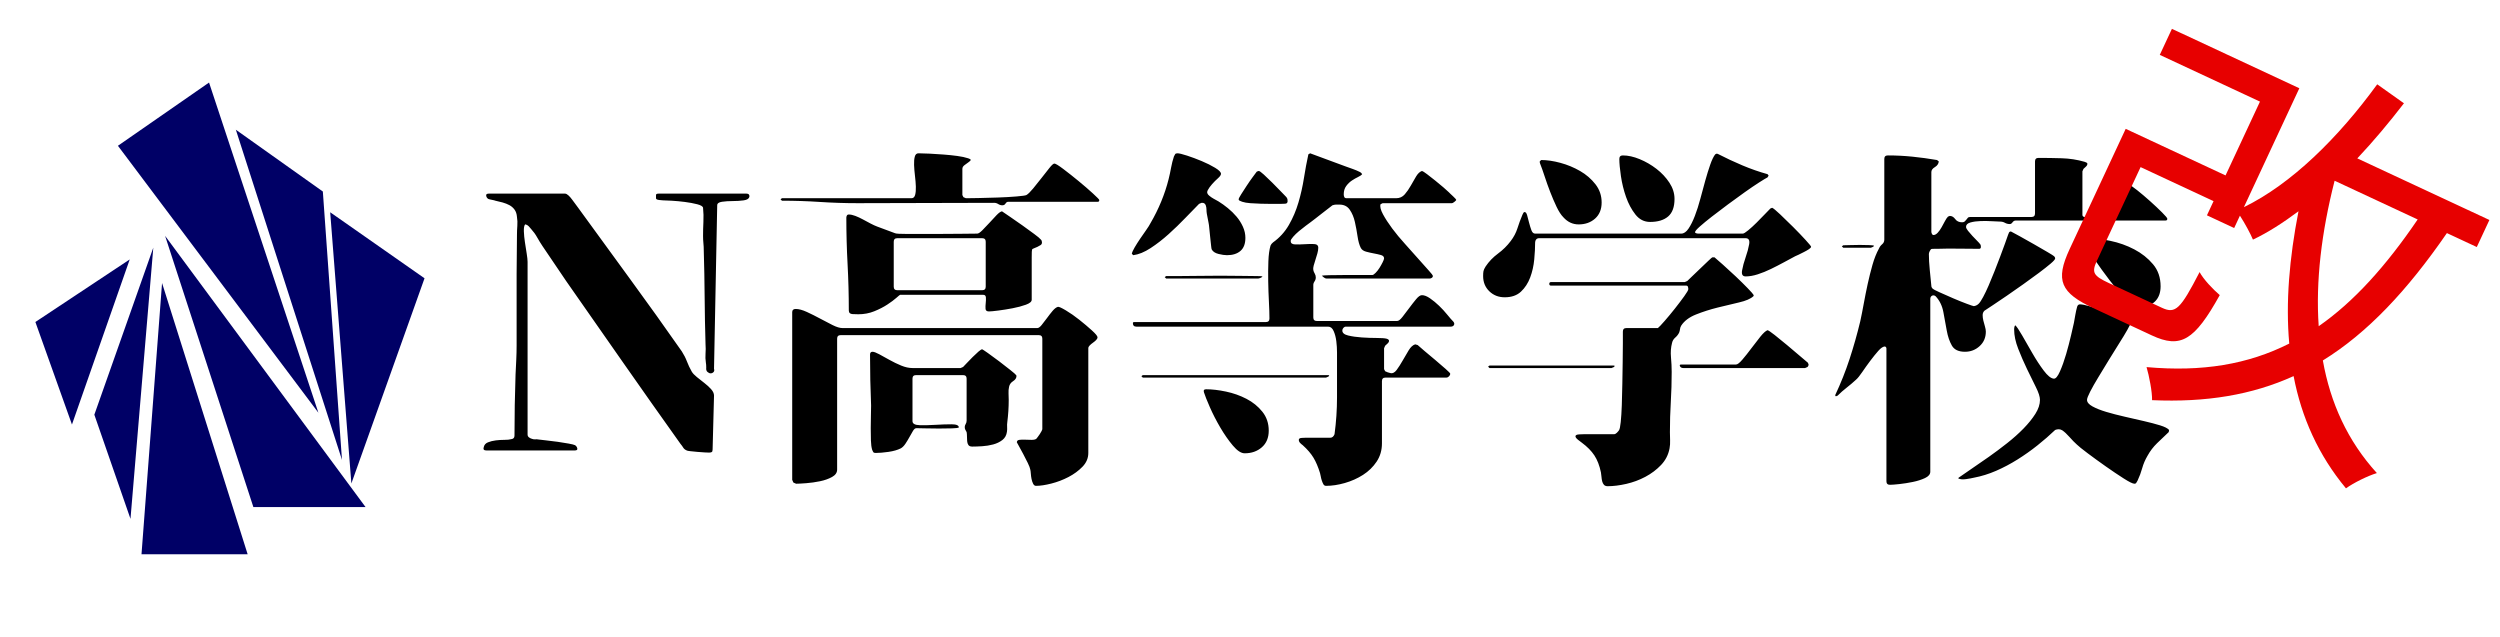
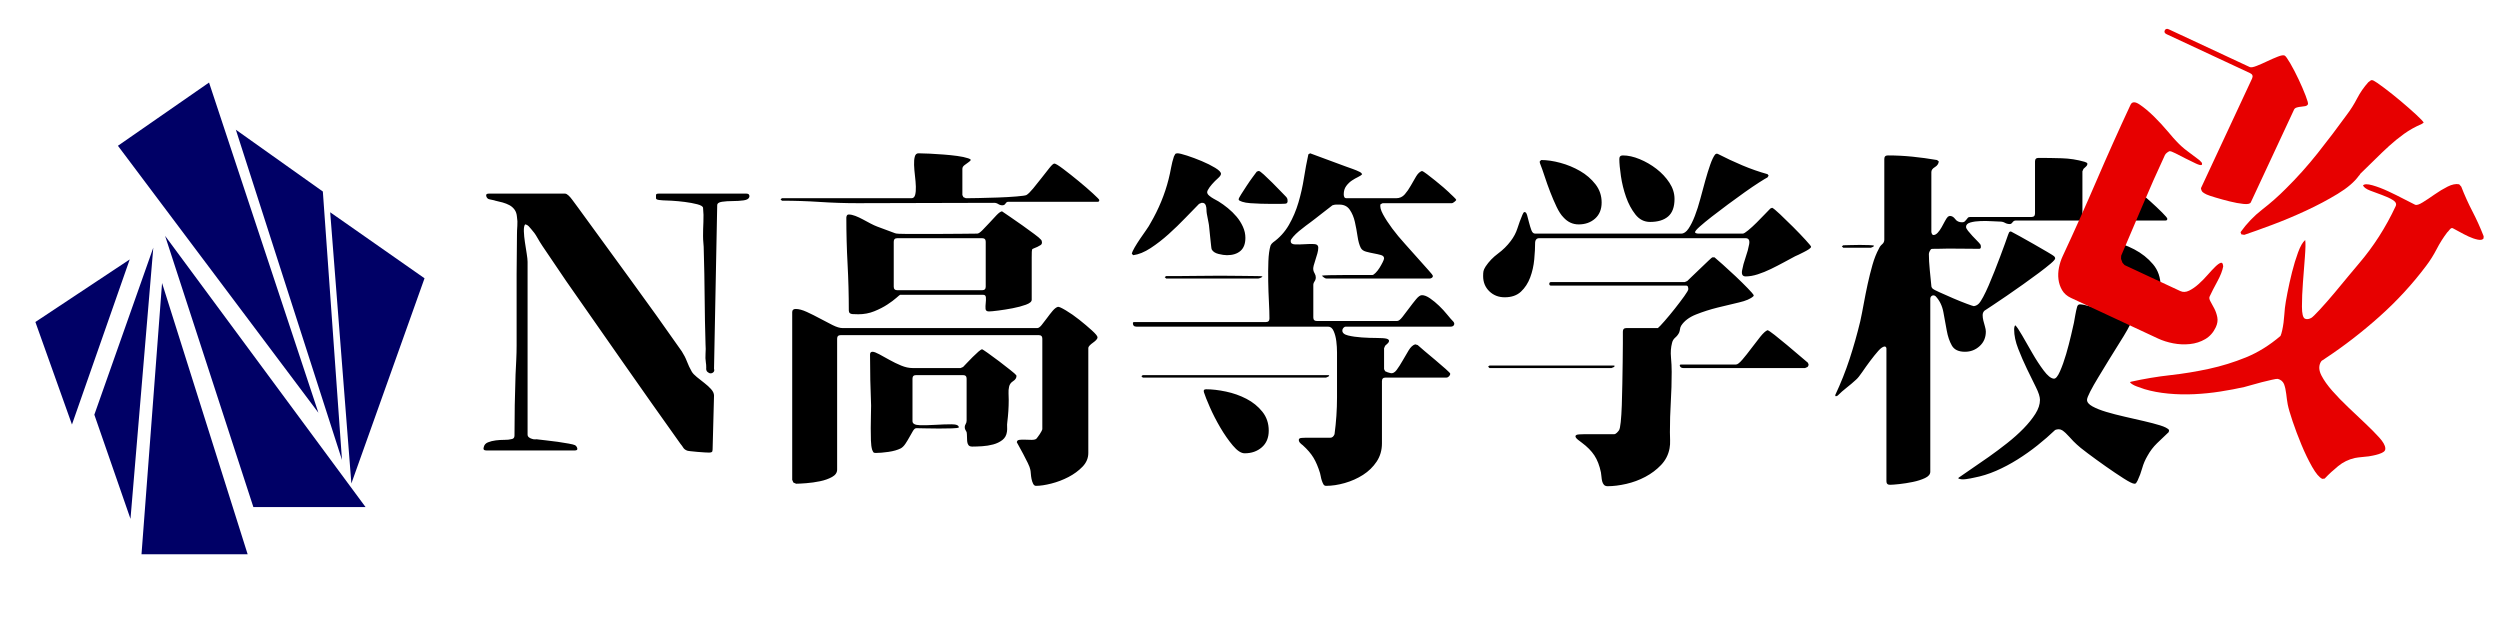
<svg xmlns="http://www.w3.org/2000/svg" width="212px" height="54px" viewBox="0 0 212 54" version="1.1">
  <defs />
  <g id="Page-1" stroke="none" stroke-width="1" fill="none" fill-rule="evenodd">
    <g id="Artboard-3">
      <g id="N-Highschool" transform="translate(3, 7)" fill-rule="nonzero" fill="#000066">
        <polygon id="Rectangle" points="0 20.305 8 15 3.102 29" />
        <polygon id="Rectangle-Copy-2" points="9 40 10.742 17 18 40" />
        <polygon id="Rectangle-Copy-3" points="18.486 36 11 13 28 36" />
        <polygon id="Rectangle-Copy-4" transform="translate(15.5, 14) rotate(-180) translate(-15.5, -14) " points="16.273 28 7 0 24 22.638" />
        <polygon id="Rectangle-Copy-5" transform="translate(21.5, 18) rotate(-180) translate(-21.5, -18) " points="18.623 26.759 17 4 26 32" />
        <polygon id="Rectangle-Copy-6" transform="translate(29, 22.5) rotate(-180) translate(-29, -22.5) " points="25 28.401 31.204 11 33 34" />
        <polygon id="Rectangle-Copy" points="5 28.166 10 14 8.065 37" />
      </g>
      <path d="M44.529,19.03 C44.449,19.13 44.414,19.325 44.424,19.615 C44.434,19.905 44.464,20.215 44.514,20.545 C44.564,20.875 44.614,21.195 44.664,21.505 C44.714,21.815 44.739,22.05 44.739,22.21 L44.739,36.85 C44.739,36.95 44.779,37.03 44.859,37.09 C44.939,37.15 45.019,37.19 45.099,37.21 C45.199,37.25 45.294,37.265 45.384,37.255 C45.474,37.245 45.569,37.25 45.669,37.27 C45.789,37.29 46.004,37.315 46.314,37.345 C46.624,37.375 46.949,37.415 47.289,37.465 C47.629,37.515 47.939,37.565 48.219,37.615 C48.499,37.665 48.679,37.71 48.759,37.75 C48.859,37.81 48.924,37.9 48.954,38.02 C48.984,38.14 48.909,38.2 48.729,38.2 L41.259,38.2 C41.039,38.2 40.959,38.11 41.019,37.93 C41.059,37.73 41.179,37.59 41.379,37.51 C41.579,37.43 41.799,37.375 42.039,37.345 C42.279,37.315 42.524,37.3 42.774,37.3 C43.024,37.3 43.219,37.28 43.359,37.24 C43.539,37.22 43.629,37.12 43.629,36.94 C43.629,35.22 43.659,33.49 43.719,31.75 C43.739,31.35 43.759,30.94 43.779,30.52 C43.799,30.1 43.809,29.69 43.809,29.29 L43.809,23.23 C43.809,22.67 43.814,22.115 43.824,21.565 C43.834,21.015 43.839,20.46 43.839,19.9 C43.839,19.66 43.849,19.41 43.869,19.15 C43.889,18.89 43.879,18.64 43.839,18.4 C43.819,18.14 43.749,17.93 43.629,17.77 C43.509,17.61 43.364,17.485 43.194,17.395 C43.024,17.305 42.834,17.23 42.624,17.17 C42.414,17.11 42.209,17.06 42.009,17.02 C41.969,17 41.869,16.975 41.709,16.945 C41.549,16.915 41.449,16.89 41.409,16.87 C41.309,16.81 41.249,16.72 41.229,16.6 C41.209,16.48 41.279,16.42 41.439,16.42 L47.919,16.42 C47.999,16.42 48.094,16.47 48.204,16.57 C48.314,16.67 48.419,16.79 48.519,16.93 C48.619,17.07 48.719,17.205 48.819,17.335 C48.919,17.465 48.989,17.56 49.029,17.62 C50.509,19.66 51.984,21.685 53.454,23.695 C54.924,25.705 56.379,27.74 57.819,29.8 C57.999,30.08 58.144,30.365 58.254,30.655 C58.364,30.945 58.499,31.23 58.659,31.51 C58.739,31.65 58.884,31.805 59.094,31.975 C59.304,32.145 59.519,32.315 59.739,32.485 C59.959,32.655 60.149,32.83 60.309,33.01 C60.469,33.19 60.549,33.37 60.549,33.55 L60.429,38.11 C60.429,38.23 60.404,38.305 60.354,38.335 C60.304,38.365 60.229,38.38 60.129,38.38 C60.069,38.38 59.944,38.375 59.754,38.365 C59.564,38.355 59.359,38.34 59.139,38.32 C58.919,38.3 58.719,38.28 58.539,38.26 C58.359,38.24 58.259,38.22 58.239,38.2 C58.099,38.14 57.999,38.06 57.939,37.96 C57.879,37.86 57.799,37.75 57.699,37.63 C56.059,35.33 54.439,33.035 52.839,30.745 C51.239,28.455 49.629,26.15 48.009,23.83 C47.669,23.33 47.334,22.835 47.004,22.345 C46.674,21.855 46.339,21.36 45.999,20.86 C45.839,20.62 45.689,20.375 45.549,20.125 C45.409,19.875 45.239,19.64 45.039,19.42 C44.979,19.34 44.909,19.26 44.829,19.18 C44.749,19.1 44.659,19.05 44.559,19.03 L44.529,19.03 Z M60.549,31.27 C60.589,31.39 60.574,31.485 60.504,31.555 C60.434,31.625 60.354,31.66 60.264,31.66 C60.174,31.66 60.084,31.62 59.994,31.54 C59.904,31.46 59.869,31.34 59.889,31.18 C59.889,31 59.879,30.86 59.859,30.76 C59.819,30.5 59.809,30.24 59.829,29.98 C59.849,29.72 59.849,29.46 59.829,29.2 C59.789,27.86 59.764,26.53 59.754,25.21 C59.744,23.89 59.719,22.56 59.679,21.22 C59.679,21.02 59.669,20.82 59.649,20.62 C59.629,20.42 59.619,20.22 59.619,20.02 C59.619,19.62 59.629,19.22 59.649,18.82 C59.669,18.42 59.659,18.02 59.619,17.62 C59.599,17.5 59.434,17.4 59.124,17.32 C58.814,17.24 58.464,17.175 58.074,17.125 C57.684,17.075 57.309,17.04 56.949,17.02 C56.589,17 56.349,16.99 56.229,16.99 C56.189,16.99 56.079,16.98 55.899,16.96 C55.719,16.94 55.629,16.89 55.629,16.81 L55.629,16.54 C55.629,16.46 55.699,16.42 55.839,16.42 L63.309,16.42 C63.489,16.42 63.569,16.51 63.549,16.69 C63.509,16.85 63.349,16.95 63.069,16.99 C62.789,17.03 62.479,17.05 62.139,17.05 C61.799,17.05 61.494,17.07 61.224,17.11 C60.954,17.15 60.819,17.25 60.819,17.41 L60.549,31.27 Z M66.189,16.9 L66.309,16.81 L77.289,16.81 C77.449,16.81 77.554,16.715 77.604,16.525 C77.654,16.335 77.674,16.1 77.664,15.82 C77.654,15.54 77.629,15.235 77.589,14.905 C77.549,14.575 77.524,14.27 77.514,13.99 C77.504,13.71 77.524,13.475 77.574,13.285 C77.624,13.095 77.729,13 77.889,13 C78.149,13 78.469,13.01 78.849,13.03 C79.229,13.05 79.619,13.075 80.019,13.105 C80.419,13.135 80.804,13.175 81.174,13.225 C81.544,13.275 81.849,13.34 82.089,13.42 C82.269,13.48 82.344,13.535 82.314,13.585 C82.284,13.635 82.219,13.695 82.119,13.765 C82.019,13.835 81.909,13.915 81.789,14.005 C81.669,14.095 81.609,14.2 81.609,14.32 L81.609,16.54 L81.699,16.72 L81.909,16.81 C82.089,16.81 82.439,16.805 82.959,16.795 C83.479,16.785 84.029,16.77 84.609,16.75 C85.189,16.73 85.719,16.7 86.199,16.66 C86.679,16.62 86.959,16.58 87.039,16.54 C87.179,16.46 87.369,16.275 87.609,15.985 C87.849,15.695 88.089,15.395 88.329,15.085 C88.569,14.775 88.789,14.495 88.989,14.245 C89.189,13.995 89.329,13.87 89.409,13.87 C89.509,13.87 89.764,14.025 90.174,14.335 C90.584,14.645 91.014,14.985 91.464,15.355 C91.914,15.725 92.319,16.075 92.679,16.405 C93.039,16.735 93.219,16.92 93.219,16.96 C93.219,17.06 93.179,17.11 93.099,17.11 L85.509,17.11 C85.409,17.11 85.329,17.16 85.269,17.26 C85.209,17.36 85.119,17.41 84.999,17.41 C84.879,17.41 84.764,17.375 84.654,17.305 C84.544,17.235 84.429,17.2 84.309,17.2 C82.369,17.2 80.439,17.205 78.519,17.215 C76.599,17.225 74.669,17.23 72.729,17.23 C71.649,17.23 70.579,17.195 69.519,17.125 C68.459,17.055 67.389,17.02 66.309,17.02 L66.189,16.9 Z M84.969,17.92 C85.109,18.02 85.344,18.18 85.674,18.4 C86.004,18.62 86.349,18.86 86.709,19.12 C87.069,19.38 87.399,19.62 87.699,19.84 C87.999,20.06 88.189,20.22 88.269,20.32 C88.329,20.38 88.359,20.46 88.359,20.56 C88.359,20.66 88.319,20.735 88.239,20.785 C88.159,20.835 88.069,20.885 87.969,20.935 C87.869,20.985 87.774,21.025 87.684,21.055 C87.594,21.085 87.539,21.12 87.519,21.16 C87.499,21.2 87.489,21.42 87.489,21.82 L87.489,25.42 C87.489,25.58 87.324,25.72 86.994,25.84 C86.664,25.96 86.289,26.06 85.869,26.14 C85.449,26.22 85.044,26.285 84.654,26.335 C84.264,26.385 83.999,26.41 83.859,26.41 C83.679,26.41 83.584,26.335 83.574,26.185 C83.564,26.035 83.569,25.875 83.589,25.705 C83.609,25.535 83.614,25.375 83.604,25.225 C83.594,25.075 83.519,25 83.379,25 L76.329,25 C76.309,25 76.204,25.085 76.014,25.255 C75.824,25.425 75.569,25.615 75.249,25.825 C74.929,26.035 74.559,26.225 74.139,26.395 C73.719,26.565 73.269,26.65 72.789,26.65 C72.669,26.65 72.504,26.645 72.294,26.635 C72.084,26.625 71.979,26.52 71.979,26.32 C71.979,25 71.944,23.69 71.874,22.39 C71.804,21.09 71.769,19.78 71.769,18.46 C71.769,18.4 71.784,18.34 71.814,18.28 C71.844,18.22 71.899,18.19 71.979,18.19 C72.139,18.19 72.324,18.23 72.534,18.31 C72.744,18.39 72.959,18.49 73.179,18.61 C73.399,18.73 73.614,18.845 73.824,18.955 C74.034,19.065 74.219,19.15 74.379,19.21 L75.909,19.78 C75.989,19.82 76.354,19.84 77.004,19.84 L79.179,19.84 C79.979,19.84 80.739,19.835 81.459,19.825 C82.179,19.815 82.649,19.81 82.869,19.81 C82.969,19.81 83.114,19.715 83.304,19.525 C83.494,19.335 83.694,19.125 83.904,18.895 C84.114,18.665 84.314,18.45 84.504,18.25 C84.694,18.05 84.849,17.94 84.969,17.92 Z M75.789,24.31 C75.789,24.51 75.889,24.61 76.089,24.61 L83.289,24.61 C83.489,24.61 83.589,24.51 83.589,24.31 L83.589,20.5 C83.589,20.3 83.489,20.2 83.289,20.2 L76.089,20.2 C75.889,20.2 75.789,20.3 75.789,20.5 L75.789,24.31 Z M67.299,40.93 L67.269,40.9 L67.179,40.69 L67.179,26.47 C67.179,26.29 67.279,26.2 67.479,26.2 C67.739,26.2 68.054,26.285 68.424,26.455 C68.794,26.625 69.164,26.81 69.534,27.01 C69.904,27.21 70.259,27.395 70.599,27.565 C70.939,27.735 71.219,27.82 71.439,27.82 L87.969,27.82 C88.069,27.82 88.189,27.735 88.329,27.565 C88.469,27.395 88.619,27.2 88.779,26.98 C88.939,26.76 89.099,26.555 89.259,26.365 C89.419,26.175 89.569,26.06 89.709,26.02 C89.789,26 90.014,26.1 90.384,26.32 C90.754,26.54 91.134,26.805 91.524,27.115 C91.914,27.425 92.269,27.725 92.589,28.015 C92.909,28.305 93.069,28.5 93.069,28.6 C93.069,28.68 93.029,28.76 92.949,28.84 C92.869,28.92 92.779,28.995 92.679,29.065 C92.579,29.135 92.489,29.21 92.409,29.29 C92.329,29.37 92.289,29.45 92.289,29.53 L92.289,38.41 C92.289,38.85 92.124,39.24 91.794,39.58 C91.464,39.92 91.069,40.21 90.609,40.45 C90.149,40.69 89.664,40.875 89.154,41.005 C88.644,41.135 88.209,41.2 87.849,41.2 C87.749,41.2 87.669,41.14 87.609,41.02 C87.549,40.9 87.504,40.765 87.474,40.615 C87.444,40.465 87.424,40.315 87.414,40.165 C87.404,40.015 87.389,39.9 87.369,39.82 C87.349,39.7 87.279,39.515 87.159,39.265 C87.039,39.015 86.909,38.76 86.769,38.5 C86.629,38.24 86.504,38.01 86.394,37.81 L86.229,37.51 C86.229,37.39 86.299,37.32 86.439,37.3 C86.579,37.28 86.744,37.275 86.934,37.285 C87.124,37.295 87.309,37.3 87.489,37.3 C87.669,37.3 87.799,37.27 87.879,37.21 C87.899,37.19 87.939,37.14 87.999,37.06 C88.059,36.98 88.119,36.895 88.179,36.805 C88.239,36.715 88.289,36.63 88.329,36.55 C88.369,36.47 88.389,36.42 88.389,36.4 L88.389,28.72 C88.389,28.52 88.289,28.42 88.089,28.42 L71.289,28.42 C71.089,28.42 70.989,28.52 70.989,28.72 L70.989,39.82 C70.989,40.08 70.844,40.29 70.554,40.45 C70.264,40.61 69.924,40.73 69.534,40.81 C69.144,40.89 68.754,40.945 68.364,40.975 C67.974,41.005 67.689,41.02 67.509,41.02 L67.299,40.93 Z M81.669,31.12 C81.729,31.06 81.834,30.95 81.984,30.79 C82.134,30.63 82.299,30.46 82.479,30.28 C82.659,30.1 82.824,29.945 82.974,29.815 C83.124,29.685 83.229,29.62 83.289,29.62 C83.309,29.62 83.469,29.725 83.769,29.935 C84.069,30.145 84.389,30.38 84.729,30.64 C85.069,30.9 85.384,31.145 85.674,31.375 C85.964,31.605 86.129,31.75 86.169,31.81 L86.199,31.87 C86.199,32.05 86.104,32.2 85.914,32.32 C85.724,32.44 85.609,32.6 85.569,32.8 C85.529,32.98 85.514,33.165 85.524,33.355 C85.534,33.545 85.539,33.73 85.539,33.91 C85.539,34.23 85.529,34.545 85.509,34.855 C85.489,35.165 85.459,35.48 85.419,35.8 C85.399,35.94 85.394,36.075 85.404,36.205 C85.414,36.335 85.409,36.47 85.389,36.61 C85.349,36.91 85.219,37.145 84.999,37.315 C84.779,37.485 84.519,37.61 84.219,37.69 C83.919,37.77 83.609,37.82 83.289,37.84 C82.969,37.86 82.689,37.87 82.449,37.87 C82.289,37.87 82.179,37.825 82.119,37.735 C82.059,37.645 82.024,37.535 82.014,37.405 C82.004,37.275 81.999,37.14 81.999,37 C81.999,36.86 81.989,36.74 81.969,36.64 C81.949,36.6 81.919,36.545 81.879,36.475 C81.839,36.405 81.819,36.35 81.819,36.31 C81.799,36.19 81.819,36.08 81.879,35.98 C81.939,35.88 81.969,35.78 81.969,35.68 L81.969,32.11 C81.969,31.91 81.869,31.81 81.669,31.81 L77.679,31.81 C77.479,31.81 77.379,31.91 77.379,32.11 L77.379,35.71 C77.379,35.93 77.584,36.045 77.994,36.055 C78.404,36.065 78.854,36.055 79.344,36.025 C79.834,35.995 80.284,35.98 80.694,35.98 C81.104,35.98 81.309,36.07 81.309,36.25 C81.249,36.29 81.054,36.315 80.724,36.325 C80.394,36.335 80.024,36.34 79.614,36.34 C79.204,36.34 78.814,36.335 78.444,36.325 C78.074,36.315 77.829,36.31 77.709,36.31 C77.609,36.31 77.514,36.385 77.424,36.535 C77.334,36.685 77.234,36.86 77.124,37.06 C77.014,37.26 76.899,37.45 76.779,37.63 C76.659,37.81 76.529,37.94 76.389,38.02 C76.109,38.16 75.759,38.26 75.339,38.32 C74.919,38.38 74.559,38.41 74.259,38.41 C74.159,38.41 74.094,38.39 74.064,38.35 C74.034,38.31 73.999,38.24 73.959,38.14 C73.899,37.94 73.864,37.675 73.854,37.345 C73.844,37.015 73.839,36.67 73.839,36.31 C73.839,35.95 73.844,35.6 73.854,35.26 C73.864,34.92 73.869,34.63 73.869,34.39 C73.809,32.95 73.779,31.51 73.779,30.07 C73.779,29.91 73.849,29.83 73.989,29.83 C74.109,29.83 74.299,29.9 74.559,30.04 C74.819,30.18 75.109,30.34 75.429,30.52 C75.749,30.7 76.079,30.86 76.419,31 C76.759,31.14 77.079,31.21 77.379,31.21 L81.459,31.21 L81.669,31.12 Z M95.979,21.52 C95.999,21.4 96.079,21.22 96.219,20.98 C96.359,20.74 96.514,20.495 96.684,20.245 C96.854,19.995 97.024,19.75 97.194,19.51 C97.364,19.27 97.489,19.07 97.569,18.91 C97.909,18.33 98.209,17.725 98.469,17.095 C98.729,16.465 98.939,15.83 99.099,15.19 C99.179,14.87 99.249,14.545 99.309,14.215 C99.369,13.885 99.449,13.57 99.549,13.27 C99.589,13.19 99.624,13.125 99.654,13.075 C99.684,13.025 99.749,13 99.849,13 C99.989,13 100.259,13.065 100.659,13.195 C101.059,13.325 101.474,13.48 101.904,13.66 C102.334,13.84 102.714,14.03 103.044,14.23 C103.374,14.43 103.539,14.6 103.539,14.74 C103.539,14.84 103.454,14.965 103.284,15.115 C103.114,15.265 102.949,15.43 102.789,15.61 C102.629,15.79 102.504,15.965 102.414,16.135 C102.324,16.305 102.369,16.46 102.549,16.6 C102.669,16.7 102.794,16.785 102.924,16.855 C103.054,16.925 103.189,17 103.329,17.08 C103.589,17.24 103.854,17.43 104.124,17.65 C104.394,17.87 104.639,18.11 104.859,18.37 C105.079,18.63 105.259,18.915 105.399,19.225 C105.539,19.535 105.609,19.85 105.609,20.17 C105.609,20.67 105.469,21.04 105.189,21.28 C104.909,21.52 104.529,21.64 104.049,21.64 C103.849,21.64 103.609,21.605 103.329,21.535 C103.049,21.465 102.859,21.34 102.759,21.16 C102.739,21.14 102.719,21.025 102.699,20.815 C102.679,20.605 102.654,20.37 102.624,20.11 C102.594,19.85 102.569,19.605 102.549,19.375 C102.529,19.145 102.509,18.99 102.489,18.91 C102.469,18.77 102.444,18.64 102.414,18.52 C102.384,18.4 102.359,18.27 102.339,18.13 C102.319,18.01 102.309,17.89 102.309,17.77 C102.309,17.65 102.289,17.53 102.249,17.41 C102.189,17.25 102.069,17.18 101.889,17.2 L101.679,17.29 C101.359,17.61 100.974,18.005 100.524,18.475 C100.074,18.945 99.599,19.405 99.099,19.855 C98.599,20.305 98.089,20.7 97.569,21.04 C97.049,21.38 96.559,21.58 96.099,21.64 L95.979,21.52 Z M120.219,29.26 C120.299,29.34 120.489,29.505 120.789,29.755 C121.089,30.005 121.399,30.265 121.719,30.535 C122.039,30.805 122.329,31.055 122.589,31.285 C122.849,31.515 122.979,31.65 122.979,31.69 C122.979,31.77 122.944,31.845 122.874,31.915 C122.804,31.985 122.729,32.02 122.649,32.02 L117.489,32.02 C117.289,32.02 117.189,32.12 117.189,32.32 L117.189,37.6 C117.189,38.18 117.039,38.695 116.739,39.145 C116.439,39.595 116.054,39.97 115.584,40.27 C115.114,40.57 114.599,40.8 114.039,40.96 C113.479,41.12 112.949,41.2 112.449,41.2 C112.349,41.2 112.274,41.155 112.224,41.065 C112.174,40.975 112.129,40.87 112.089,40.75 C112.049,40.63 112.019,40.51 111.999,40.39 C111.979,40.27 111.959,40.18 111.939,40.12 C111.779,39.6 111.594,39.165 111.384,38.815 C111.174,38.465 110.869,38.11 110.469,37.75 C110.409,37.71 110.339,37.65 110.259,37.57 C110.179,37.49 110.139,37.4 110.139,37.3 C110.139,37.2 110.219,37.145 110.379,37.135 C110.539,37.125 110.649,37.12 110.709,37.12 L112.809,37.12 C112.969,37.12 113.089,37.02 113.169,36.82 C113.309,35.78 113.379,34.74 113.379,33.7 L113.379,29.89 C113.379,29.57 113.359,29.25 113.319,28.93 C113.279,28.61 113.204,28.325 113.094,28.075 C112.984,27.825 112.829,27.7 112.629,27.7 L96.369,27.7 C96.169,27.7 96.069,27.6 96.069,27.4 C96.069,27.34 96.109,27.31 96.189,27.31 L107.349,27.31 C107.549,27.31 107.649,27.21 107.649,27.01 C107.649,26.63 107.634,26.155 107.604,25.585 C107.574,25.015 107.554,24.435 107.544,23.845 C107.534,23.255 107.539,22.69 107.559,22.15 C107.579,21.61 107.639,21.17 107.739,20.83 C107.779,20.73 107.849,20.64 107.949,20.56 C108.509,20.16 108.959,19.665 109.299,19.075 C109.639,18.485 109.909,17.85 110.109,17.17 C110.309,16.49 110.464,15.8 110.574,15.1 C110.684,14.4 110.809,13.73 110.949,13.09 L111.099,13 L114.099,14.11 C114.319,14.19 114.529,14.265 114.729,14.335 C114.929,14.405 115.129,14.49 115.329,14.59 C115.409,14.63 115.469,14.69 115.509,14.77 C115.449,14.85 115.334,14.93 115.164,15.01 C114.994,15.09 114.819,15.19 114.639,15.31 C114.459,15.43 114.299,15.585 114.159,15.775 C114.019,15.965 113.949,16.2 113.949,16.48 C113.949,16.56 113.964,16.635 113.994,16.705 C114.024,16.775 114.089,16.81 114.189,16.81 L118.389,16.81 C118.689,16.81 118.934,16.7 119.124,16.48 C119.314,16.26 119.484,16.015 119.634,15.745 C119.784,15.475 119.934,15.215 120.084,14.965 C120.234,14.715 120.399,14.56 120.579,14.5 C120.659,14.52 120.804,14.61 121.014,14.77 C121.224,14.93 121.454,15.11 121.704,15.31 C121.954,15.51 122.189,15.705 122.409,15.895 C122.629,16.085 122.779,16.22 122.859,16.3 L122.994,16.435 C123.064,16.505 123.139,16.575 123.219,16.645 C123.299,16.715 123.364,16.78 123.414,16.84 C123.464,16.9 123.489,16.94 123.489,16.96 C123.469,17 123.414,17.055 123.324,17.125 C123.234,17.195 123.169,17.23 123.129,17.23 L117.249,17.23 L117.069,17.32 C117.009,17.52 117.079,17.805 117.279,18.175 C117.479,18.545 117.739,18.945 118.059,19.375 C118.379,19.805 118.744,20.245 119.154,20.695 C119.564,21.145 119.939,21.565 120.279,21.955 C120.619,22.345 120.909,22.67 121.149,22.93 C121.389,23.19 121.509,23.35 121.509,23.41 C121.509,23.47 121.479,23.52 121.419,23.56 C121.359,23.6 121.299,23.62 121.239,23.62 L112.479,23.62 C112.419,23.62 112.349,23.59 112.269,23.53 C112.189,23.47 112.129,23.42 112.089,23.38 C112.129,23.36 112.349,23.345 112.749,23.335 C113.149,23.325 113.599,23.32 114.099,23.32 L116.379,23.32 C116.439,23.32 116.529,23.26 116.649,23.14 C116.769,23.02 116.879,22.88 116.979,22.72 C117.079,22.56 117.169,22.4 117.249,22.24 C117.329,22.08 117.369,21.97 117.369,21.91 C117.369,21.77 117.279,21.675 117.099,21.625 C116.919,21.575 116.719,21.53 116.499,21.49 C116.279,21.45 116.059,21.4 115.839,21.34 C115.619,21.28 115.469,21.17 115.389,21.01 C115.269,20.77 115.179,20.445 115.119,20.035 C115.059,19.625 114.984,19.22 114.894,18.82 C114.804,18.42 114.659,18.075 114.459,17.785 C114.259,17.495 113.969,17.35 113.589,17.35 L113.289,17.35 C113.209,17.35 113.109,17.37 112.989,17.41 L112.719,17.62 C112.539,17.76 112.339,17.915 112.119,18.085 C111.899,18.255 111.694,18.415 111.504,18.565 C111.314,18.715 111.189,18.81 111.129,18.85 C111.049,18.91 110.914,19.01 110.724,19.15 C110.534,19.29 110.344,19.44 110.154,19.6 C109.964,19.76 109.799,19.92 109.659,20.08 C109.519,20.24 109.449,20.36 109.449,20.44 C109.449,20.62 109.569,20.715 109.809,20.725 C110.049,20.735 110.319,20.73 110.619,20.71 C110.919,20.69 111.189,20.685 111.429,20.695 C111.669,20.705 111.789,20.81 111.789,21.01 C111.789,21.15 111.764,21.31 111.714,21.49 C111.664,21.67 111.609,21.85 111.549,22.03 C111.489,22.21 111.439,22.375 111.399,22.525 C111.359,22.675 111.349,22.8 111.369,22.9 C111.389,23 111.429,23.1 111.489,23.2 C111.549,23.3 111.579,23.41 111.579,23.53 C111.579,23.65 111.544,23.76 111.474,23.86 C111.404,23.96 111.369,24.05 111.369,24.13 L111.369,26.92 C111.369,27.12 111.469,27.22 111.669,27.22 L118.479,27.22 C118.599,27.22 118.749,27.105 118.929,26.875 C119.109,26.645 119.299,26.395 119.499,26.125 C119.699,25.855 119.894,25.605 120.084,25.375 C120.274,25.145 120.439,25.03 120.579,25.03 C120.779,25.03 121.009,25.12 121.269,25.3 C121.529,25.48 121.784,25.69 122.034,25.93 C122.284,26.17 122.514,26.42 122.724,26.68 C122.934,26.94 123.109,27.14 123.249,27.28 C123.329,27.38 123.344,27.475 123.294,27.565 C123.244,27.655 123.149,27.7 123.009,27.7 L114.129,27.7 C114.049,27.7 113.979,27.735 113.919,27.805 C113.859,27.875 113.829,27.95 113.829,28.03 C113.829,28.23 113.994,28.37 114.324,28.45 C114.654,28.53 115.039,28.585 115.479,28.615 C115.919,28.645 116.339,28.66 116.739,28.66 C117.139,28.66 117.419,28.68 117.579,28.72 C117.719,28.76 117.789,28.82 117.789,28.9 C117.789,28.98 117.744,29.06 117.654,29.14 C117.564,29.22 117.499,29.28 117.459,29.32 L117.369,29.53 L117.369,31.3 L117.459,31.48 C117.539,31.52 117.609,31.55 117.669,31.57 C117.729,31.59 117.799,31.61 117.879,31.63 C118.079,31.69 118.264,31.605 118.434,31.375 C118.604,31.145 118.774,30.88 118.944,30.58 C119.114,30.28 119.284,29.99 119.454,29.71 C119.624,29.43 119.809,29.26 120.009,29.2 L120.219,29.26 Z M109.089,16.72 C109.109,16.76 109.129,16.795 109.149,16.825 C109.169,16.855 109.179,16.89 109.179,16.93 C109.219,17.15 109.154,17.265 108.984,17.275 C108.814,17.285 108.669,17.29 108.549,17.29 L107.814,17.29 C107.524,17.29 107.224,17.285 106.914,17.275 C106.604,17.265 106.309,17.25 106.029,17.23 C105.749,17.21 105.519,17.17 105.339,17.11 C105.299,17.09 105.239,17.065 105.159,17.035 C105.079,17.005 105.039,16.96 105.039,16.9 C105.039,16.84 105.109,16.7 105.249,16.48 C105.389,16.26 105.544,16.02 105.714,15.76 C105.884,15.5 106.054,15.255 106.224,15.025 C106.394,14.795 106.509,14.64 106.569,14.56 C106.649,14.52 106.709,14.5 106.749,14.5 C106.809,14.5 106.949,14.6 107.169,14.8 C107.389,15 107.629,15.23 107.889,15.49 C108.149,15.75 108.394,16 108.624,16.24 C108.854,16.48 109.009,16.64 109.089,16.72 Z M98.889,23.41 L99.984,23.41 C100.474,23.41 101.019,23.405 101.619,23.395 C102.219,23.385 102.839,23.38 103.479,23.38 C104.119,23.38 104.699,23.385 105.219,23.395 C105.739,23.405 106.169,23.41 106.509,23.41 C106.849,23.41 107.029,23.42 107.049,23.44 C107.049,23.48 106.999,23.52 106.899,23.56 C106.799,23.6 106.729,23.62 106.689,23.62 L98.889,23.62 L98.769,23.5 L98.889,23.41 Z M96.909,31.81 L112.629,31.81 C112.669,31.81 112.699,31.82 112.719,31.84 L112.659,31.93 L112.449,32.02 L96.909,32.02 L96.789,31.9 L96.909,31.81 Z M105.549,38.44 C105.249,38.44 104.914,38.22 104.544,37.78 C104.174,37.34 103.819,36.83 103.479,36.25 C103.139,35.67 102.844,35.095 102.594,34.525 C102.344,33.955 102.179,33.54 102.099,33.28 C102.039,33.1 102.099,33.01 102.279,33.01 C102.779,33.01 103.339,33.075 103.959,33.205 C104.579,33.335 105.159,33.54 105.699,33.82 C106.239,34.1 106.689,34.465 107.049,34.915 C107.409,35.365 107.589,35.9 107.589,36.52 C107.589,37.12 107.394,37.59 107.004,37.93 C106.614,38.27 106.129,38.44 105.549,38.44 Z M145.569,13.03 C145.609,13.03 145.649,13.04 145.689,13.06 C146.349,13.4 147.034,13.72 147.744,14.02 C148.454,14.32 149.169,14.57 149.889,14.77 L149.979,14.89 L149.889,15.04 C149.769,15.1 149.529,15.245 149.169,15.475 C148.809,15.705 148.404,15.98 147.954,16.3 C147.504,16.62 147.029,16.965 146.529,17.335 C146.029,17.705 145.574,18.05 145.164,18.37 C144.754,18.69 144.414,18.97 144.144,19.21 C143.874,19.45 143.739,19.61 143.739,19.69 C143.739,19.73 143.769,19.76 143.829,19.78 C143.889,19.8 143.939,19.81 143.979,19.81 L147.789,19.81 C147.869,19.81 148.024,19.715 148.254,19.525 C148.484,19.335 148.719,19.12 148.959,18.88 C149.199,18.64 149.429,18.405 149.649,18.175 C149.869,17.945 150.029,17.78 150.129,17.68 L150.279,17.62 C150.379,17.66 150.604,17.845 150.954,18.175 C151.304,18.505 151.674,18.865 152.064,19.255 C152.454,19.645 152.804,20.01 153.114,20.35 C153.424,20.69 153.579,20.88 153.579,20.92 C153.579,20.98 153.519,21.05 153.399,21.13 C153.279,21.21 153.139,21.29 152.979,21.37 L152.529,21.595 C152.389,21.665 152.289,21.71 152.229,21.73 C151.929,21.89 151.604,22.065 151.254,22.255 C150.904,22.445 150.544,22.63 150.174,22.81 C149.804,22.99 149.434,23.14 149.064,23.26 C148.694,23.38 148.349,23.44 148.029,23.44 C147.769,23.44 147.669,23.27 147.729,22.93 C147.789,22.59 147.889,22.22 148.029,21.82 C148.169,21.42 148.269,21.05 148.329,20.71 C148.389,20.37 148.289,20.2 148.029,20.2 L130.509,20.2 C130.409,20.2 130.329,20.235 130.269,20.305 C130.209,20.375 130.179,20.46 130.179,20.56 C130.179,20.98 130.154,21.46 130.104,22 C130.054,22.54 129.939,23.05 129.759,23.53 C129.579,24.01 129.319,24.41 128.979,24.73 C128.639,25.05 128.179,25.21 127.599,25.21 C127.079,25.21 126.644,25.04 126.294,24.7 C125.944,24.36 125.769,23.93 125.769,23.41 C125.769,23.23 125.779,23.09 125.799,22.99 C125.819,22.89 125.879,22.76 125.979,22.6 C126.259,22.18 126.609,21.815 127.029,21.505 C127.449,21.195 127.809,20.84 128.109,20.44 C128.369,20.1 128.559,19.74 128.679,19.36 C128.799,18.98 128.939,18.6 129.099,18.22 L129.174,18.07 C129.204,18.01 129.239,17.98 129.279,17.98 C129.379,17.98 129.454,18.075 129.504,18.265 C129.554,18.455 129.609,18.665 129.669,18.895 C129.729,19.125 129.794,19.335 129.864,19.525 C129.934,19.715 130.039,19.81 130.179,19.81 L142.569,19.81 C142.789,19.81 142.994,19.67 143.184,19.39 C143.374,19.11 143.554,18.75 143.724,18.31 C143.894,17.87 144.049,17.385 144.189,16.855 C144.329,16.325 144.469,15.81 144.609,15.31 C144.749,14.81 144.889,14.36 145.029,13.96 C145.169,13.56 145.309,13.27 145.449,13.09 L145.569,13.03 Z M137.319,13.48 C137.319,13.28 137.419,13.18 137.619,13.18 C138.059,13.18 138.534,13.285 139.044,13.495 C139.554,13.705 140.029,13.98 140.469,14.32 C140.909,14.66 141.274,15.05 141.564,15.49 C141.854,15.93 141.999,16.39 141.999,16.87 C141.999,17.55 141.819,18.045 141.459,18.355 C141.099,18.665 140.589,18.82 139.929,18.82 C139.429,18.82 139.014,18.61 138.684,18.19 C138.354,17.77 138.089,17.275 137.889,16.705 C137.689,16.135 137.544,15.545 137.454,14.935 C137.364,14.325 137.319,13.84 137.319,13.48 Z M130.689,13.57 C131.189,13.57 131.734,13.65 132.324,13.81 C132.914,13.97 133.469,14.2 133.989,14.5 C134.509,14.8 134.944,15.175 135.294,15.625 C135.644,16.075 135.819,16.59 135.819,17.17 C135.819,17.75 135.634,18.205 135.264,18.535 C134.894,18.865 134.429,19.03 133.869,19.03 C133.369,19.03 132.939,18.83 132.579,18.43 C132.379,18.23 132.184,17.93 131.994,17.53 C131.804,17.13 131.624,16.71 131.454,16.27 C131.284,15.83 131.129,15.395 130.989,14.965 C130.849,14.535 130.719,14.17 130.599,13.87 C130.579,13.83 130.569,13.77 130.569,13.69 L130.689,13.57 Z M143.079,23.83 C143.139,23.77 143.279,23.635 143.499,23.425 C143.719,23.215 143.954,22.99 144.204,22.75 C144.454,22.51 144.679,22.295 144.879,22.105 C145.079,21.915 145.189,21.82 145.209,21.82 L145.389,21.82 C145.509,21.92 145.744,22.125 146.094,22.435 C146.444,22.745 146.809,23.08 147.189,23.44 C147.569,23.8 147.909,24.135 148.209,24.445 C148.509,24.755 148.679,24.95 148.719,25.03 L148.689,25.12 C148.449,25.34 148.044,25.515 147.474,25.645 C146.904,25.775 146.299,25.92 145.659,26.08 C145.019,26.24 144.409,26.435 143.829,26.665 C143.249,26.895 142.829,27.21 142.569,27.61 C142.509,27.71 142.474,27.81 142.464,27.91 C142.454,28.01 142.429,28.11 142.389,28.21 C142.309,28.37 142.199,28.51 142.059,28.63 C141.919,28.75 141.829,28.9 141.789,29.08 C141.689,29.46 141.659,29.865 141.699,30.295 C141.739,30.725 141.759,31.14 141.759,31.54 C141.759,32.4 141.734,33.25 141.684,34.09 C141.634,34.93 141.609,35.78 141.609,36.64 C141.609,36.86 141.614,37.09 141.624,37.33 C141.634,37.57 141.619,37.8 141.579,38.02 C141.479,38.56 141.239,39.03 140.859,39.43 C140.479,39.83 140.034,40.165 139.524,40.435 C139.014,40.705 138.474,40.905 137.904,41.035 C137.334,41.165 136.809,41.23 136.329,41.23 C136.189,41.23 136.084,41.19 136.014,41.11 C135.944,41.03 135.894,40.93 135.864,40.81 C135.834,40.69 135.814,40.56 135.804,40.42 C135.794,40.28 135.779,40.16 135.759,40.06 C135.639,39.48 135.454,39 135.204,38.62 C134.954,38.24 134.599,37.88 134.139,37.54 C134.079,37.5 133.974,37.42 133.824,37.3 C133.674,37.18 133.599,37.08 133.599,37 C133.599,36.9 133.709,36.845 133.929,36.835 C134.149,36.825 134.289,36.82 134.349,36.82 L136.869,36.82 C136.949,36.82 137.029,36.78 137.109,36.7 C137.189,36.62 137.249,36.55 137.289,36.49 C137.349,36.41 137.399,36.175 137.439,35.785 C137.479,35.395 137.509,34.92 137.529,34.36 C137.549,33.8 137.564,33.195 137.574,32.545 C137.584,31.895 137.594,31.275 137.604,30.685 C137.614,30.095 137.619,29.565 137.619,29.095 L137.619,28.12 C137.619,27.92 137.719,27.82 137.919,27.82 L140.589,27.82 C140.689,27.74 140.879,27.54 141.159,27.22 C141.439,26.9 141.729,26.55 142.029,26.17 C142.329,25.79 142.594,25.44 142.824,25.12 C143.054,24.8 143.169,24.6 143.169,24.52 C143.169,24.46 143.159,24.395 143.139,24.325 C143.119,24.255 143.069,24.22 142.989,24.22 L131.529,24.22 C131.429,24.22 131.379,24.17 131.379,24.07 C131.379,23.97 131.429,23.92 131.529,23.92 L142.869,23.92 L143.079,23.83 Z M142.749,31.21 C142.609,31.21 142.514,31.16 142.464,31.06 C142.414,30.96 142.449,30.91 142.569,30.91 L147.219,30.91 C147.339,30.91 147.519,30.77 147.759,30.49 C147.999,30.21 148.249,29.895 148.509,29.545 C148.769,29.195 149.024,28.865 149.274,28.555 C149.524,28.245 149.729,28.06 149.889,28 C149.969,28.02 150.169,28.155 150.489,28.405 C150.809,28.655 151.159,28.94 151.539,29.26 C151.919,29.58 152.279,29.885 152.619,30.175 C152.959,30.465 153.189,30.66 153.309,30.76 L153.369,30.91 C153.369,30.99 153.339,31.06 153.279,31.12 L153.069,31.21 L142.749,31.21 Z M126.309,31 L136.839,31 C136.879,31 136.909,31.01 136.929,31.03 L136.869,31.12 L136.659,31.21 L126.309,31.21 L126.189,31.09 L126.309,31 Z M164.139,25.12 C164.039,25.04 163.939,25.025 163.839,25.075 C163.739,25.125 163.689,25.22 163.689,25.36 L163.689,40 C163.689,40.22 163.539,40.4 163.239,40.54 C162.939,40.68 162.594,40.79 162.204,40.87 C161.814,40.95 161.434,41.01 161.064,41.05 C160.694,41.09 160.429,41.11 160.269,41.11 C160.069,41.11 159.969,41.01 159.969,40.81 L159.969,29.56 C159.969,29.48 159.929,29.42 159.849,29.38 C159.689,29.38 159.499,29.505 159.279,29.755 C159.059,30.005 158.829,30.29 158.589,30.61 C158.349,30.93 158.124,31.245 157.914,31.555 C157.704,31.865 157.529,32.08 157.389,32.2 C157.129,32.44 156.864,32.665 156.594,32.875 C156.324,33.085 156.069,33.31 155.829,33.55 L155.679,33.61 L155.619,33.52 C156.099,32.5 156.509,31.47 156.849,30.43 C157.189,29.39 157.489,28.33 157.749,27.25 C157.849,26.79 157.949,26.285 158.049,25.735 C158.149,25.185 158.259,24.635 158.379,24.085 C158.499,23.535 158.634,22.995 158.784,22.465 C158.934,21.935 159.119,21.47 159.339,21.07 C159.399,20.93 159.489,20.81 159.609,20.71 C159.729,20.61 159.789,20.48 159.789,20.32 L159.789,13.48 C159.789,13.28 159.889,13.18 160.089,13.18 C160.789,13.18 161.484,13.215 162.174,13.285 C162.864,13.355 163.559,13.45 164.259,13.57 L164.409,13.69 C164.389,13.89 164.279,14.05 164.079,14.17 C163.879,14.29 163.779,14.43 163.779,14.59 L163.779,19.66 C163.779,19.7 163.794,19.755 163.824,19.825 C163.854,19.895 163.899,19.93 163.959,19.93 C164.079,19.93 164.199,19.865 164.319,19.735 C164.439,19.605 164.549,19.45 164.649,19.27 C164.749,19.09 164.844,18.915 164.934,18.745 C165.024,18.575 165.109,18.45 165.189,18.37 L165.339,18.31 C165.519,18.31 165.674,18.4 165.804,18.58 C165.934,18.76 166.129,18.85 166.389,18.85 C166.489,18.85 166.564,18.825 166.614,18.775 C166.664,18.725 166.709,18.675 166.749,18.625 L166.869,18.475 C166.909,18.425 166.979,18.4 167.079,18.4 L172.269,18.4 C172.469,18.4 172.569,18.3 172.569,18.1 L172.569,13.69 C172.569,13.49 172.669,13.39 172.869,13.39 C173.509,13.39 174.164,13.4 174.834,13.42 C175.504,13.44 176.149,13.54 176.769,13.72 C176.809,13.74 176.859,13.76 176.919,13.78 C176.979,13.8 177.009,13.84 177.009,13.9 C177.009,13.98 176.964,14.06 176.874,14.14 C176.784,14.22 176.719,14.28 176.679,14.32 L176.589,14.53 L176.589,18.22 C176.589,18.32 176.644,18.38 176.754,18.4 C176.864,18.42 176.959,18.43 177.039,18.43 C177.659,18.43 178.169,18.29 178.569,18.01 C178.969,17.73 179.299,17.42 179.559,17.08 C179.819,16.74 180.029,16.43 180.189,16.15 C180.349,15.87 180.499,15.73 180.639,15.73 C180.699,15.73 180.899,15.865 181.239,16.135 C181.579,16.405 181.939,16.71 182.319,17.05 C182.699,17.39 183.039,17.71 183.339,18.01 C183.639,18.31 183.789,18.49 183.789,18.55 C183.789,18.65 183.739,18.7 183.639,18.7 L170.949,18.7 C170.829,18.7 170.734,18.75 170.664,18.85 C170.594,18.95 170.519,19 170.439,19 C170.279,19 170.139,18.965 170.019,18.895 C169.899,18.825 169.759,18.79 169.599,18.79 C169.479,18.79 169.259,18.78 168.939,18.76 C168.619,18.74 168.294,18.735 167.964,18.745 C167.634,18.755 167.344,18.795 167.094,18.865 C166.844,18.935 166.719,19.06 166.719,19.24 C166.719,19.32 166.774,19.43 166.884,19.57 C166.994,19.71 167.119,19.855 167.259,20.005 C167.399,20.155 167.534,20.295 167.664,20.425 C167.794,20.555 167.879,20.65 167.919,20.71 C167.959,20.75 167.979,20.825 167.979,20.935 C167.979,21.045 167.929,21.1 167.829,21.1 C167.229,21.1 166.634,21.095 166.044,21.085 C165.454,21.075 164.859,21.08 164.259,21.1 L164.004,21.1 C163.854,21.1 163.769,21.11 163.749,21.13 C163.629,21.29 163.569,21.43 163.569,21.55 C163.569,21.93 163.594,22.375 163.644,22.885 C163.694,23.395 163.739,23.85 163.779,24.25 C163.779,24.33 163.819,24.41 163.899,24.49 C163.939,24.53 164.134,24.63 164.484,24.79 C164.834,24.95 165.219,25.12 165.639,25.3 C166.059,25.48 166.444,25.635 166.794,25.765 C167.144,25.895 167.339,25.96 167.379,25.96 C167.539,25.94 167.679,25.87 167.799,25.75 C167.899,25.65 168.024,25.46 168.174,25.18 C168.324,24.9 168.479,24.575 168.639,24.205 C168.799,23.835 168.964,23.435 169.134,23.005 C169.304,22.575 169.464,22.16 169.614,21.76 C169.764,21.36 169.899,20.995 170.019,20.665 C170.139,20.335 170.229,20.08 170.289,19.9 C170.309,19.84 170.334,19.78 170.364,19.72 C170.394,19.66 170.449,19.63 170.529,19.63 C170.649,19.69 170.899,19.825 171.279,20.035 C171.659,20.245 172.059,20.47 172.479,20.71 C172.899,20.95 173.279,21.17 173.619,21.37 C173.959,21.57 174.149,21.69 174.189,21.73 C174.249,21.79 174.279,21.85 174.279,21.91 C174.279,21.99 174.149,22.14 173.889,22.36 C173.629,22.58 173.299,22.84 172.899,23.14 C172.499,23.44 172.059,23.76 171.579,24.1 C171.099,24.44 170.634,24.765 170.184,25.075 C169.734,25.385 169.334,25.655 168.984,25.885 C168.634,26.115 168.399,26.27 168.279,26.35 C168.179,26.45 168.129,26.575 168.129,26.725 C168.129,26.875 168.149,27.03 168.189,27.19 C168.229,27.35 168.274,27.515 168.324,27.685 C168.374,27.855 168.399,28 168.399,28.12 C168.399,28.62 168.224,29.03 167.874,29.35 C167.524,29.67 167.109,29.83 166.629,29.83 C166.089,29.83 165.719,29.655 165.519,29.305 C165.319,28.955 165.174,28.53 165.084,28.03 C164.994,27.53 164.899,27.01 164.799,26.47 C164.699,25.93 164.479,25.48 164.139,25.12 Z M181.479,26.02 C181.159,26.02 180.764,25.795 180.294,25.345 C179.824,24.895 179.359,24.37 178.899,23.77 C178.439,23.17 178.009,22.575 177.609,21.985 C177.209,21.395 176.919,20.96 176.739,20.68 C176.659,20.56 176.619,20.47 176.619,20.41 C176.619,20.31 176.659,20.25 176.739,20.23 C176.819,20.21 176.899,20.2 176.979,20.2 C177.579,20.2 178.239,20.275 178.959,20.425 C179.679,20.575 180.354,20.815 180.984,21.145 C181.614,21.475 182.144,21.895 182.574,22.405 C183.004,22.915 183.219,23.54 183.219,24.28 C183.219,24.82 183.064,25.245 182.754,25.555 C182.444,25.865 182.019,26.02 181.479,26.02 Z M156.309,20.8 C156.409,20.8 156.594,20.795 156.864,20.785 C157.134,20.775 157.414,20.77 157.704,20.77 C157.994,20.77 158.259,20.775 158.499,20.785 C158.739,20.795 158.879,20.81 158.919,20.83 L158.859,20.92 L158.649,21.01 L156.309,21.01 L156.189,20.89 L156.309,20.8 Z M183.909,36.64 C183.569,36.96 183.239,37.275 182.919,37.585 C182.599,37.895 182.329,38.25 182.109,38.65 C181.909,38.99 181.759,39.34 181.659,39.7 C181.559,40.06 181.429,40.41 181.269,40.75 C181.229,40.81 181.194,40.87 181.164,40.93 C181.134,40.99 181.079,41.02 180.999,41.02 C180.859,41.02 180.554,40.87 180.084,40.57 C179.614,40.27 179.109,39.93 178.569,39.55 C178.029,39.17 177.519,38.8 177.039,38.44 C176.559,38.08 176.249,37.83 176.109,37.69 C175.929,37.53 175.724,37.32 175.494,37.06 C175.264,36.8 175.059,36.61 174.879,36.49 C174.779,36.43 174.679,36.4 174.579,36.4 C174.479,36.4 174.379,36.42 174.279,36.46 C173.819,36.9 173.319,37.335 172.779,37.765 C172.239,38.195 171.674,38.595 171.084,38.965 C170.494,39.335 169.889,39.655 169.269,39.925 C168.649,40.195 168.019,40.39 167.379,40.51 C167.219,40.55 166.999,40.59 166.719,40.63 C166.439,40.67 166.219,40.65 166.059,40.57 L166.089,40.51 C166.369,40.31 166.739,40.055 167.199,39.745 C167.659,39.435 168.144,39.1 168.654,38.74 C169.164,38.38 169.679,37.995 170.199,37.585 C170.719,37.175 171.184,36.76 171.594,36.34 C172.004,35.92 172.339,35.505 172.599,35.095 C172.859,34.685 172.989,34.29 172.989,33.91 C172.989,33.65 172.874,33.29 172.644,32.83 C172.414,32.37 172.164,31.86 171.894,31.3 C171.624,30.74 171.374,30.165 171.144,29.575 C170.914,28.985 170.799,28.44 170.799,27.94 C170.799,27.78 170.829,27.66 170.889,27.58 C171.009,27.68 171.204,27.965 171.474,28.435 C171.744,28.905 172.034,29.41 172.344,29.95 C172.654,30.49 172.974,30.98 173.304,31.42 C173.634,31.86 173.919,32.09 174.159,32.11 C174.319,32.13 174.494,31.925 174.684,31.495 C174.874,31.065 175.049,30.575 175.209,30.025 C175.369,29.475 175.509,28.94 175.629,28.42 C175.749,27.9 175.829,27.55 175.869,27.37 C175.909,27.15 175.949,26.925 175.989,26.695 C176.029,26.465 176.079,26.24 176.139,26.02 C176.179,25.88 176.259,25.81 176.379,25.81 C176.559,25.81 176.839,25.865 177.219,25.975 C177.599,26.085 177.994,26.215 178.404,26.365 C178.814,26.515 179.209,26.665 179.589,26.815 C179.969,26.965 180.259,27.08 180.459,27.16 C180.519,27.2 180.569,27.23 180.609,27.25 C180.649,27.27 180.669,27.32 180.669,27.4 C180.669,27.46 180.579,27.65 180.399,27.97 C180.219,28.29 179.989,28.67 179.709,29.11 C179.429,29.55 179.134,30.025 178.824,30.535 C178.514,31.045 178.219,31.53 177.939,31.99 C177.659,32.45 177.429,32.855 177.249,33.205 C177.069,33.555 176.979,33.79 176.979,33.91 C176.979,34.11 177.134,34.295 177.444,34.465 C177.754,34.635 178.144,34.79 178.614,34.93 C179.084,35.07 179.604,35.205 180.174,35.335 C180.744,35.465 181.289,35.59 181.809,35.71 C182.329,35.83 182.784,35.95 183.174,36.07 C183.564,36.19 183.819,36.32 183.939,36.46 L183.909,36.64 Z" id="N高等学校" fill="#000000" />
-       <text id="改" transform="translate(192.43, 20.42997) rotate(25) translate(-192.43, -20.42997) " font-family="SoukouMincho" font-size="35" font-weight="normal" fill="#E70000">
-         <tspan x="174.93" y="33.93">改</tspan>
-       </text>
+       <path d="M189.805,20.945 C189.968,20.058 190.254,19.218 190.662,18.425 C191.071,17.632 191.427,16.815 191.73,15.975 C192.197,14.715 192.587,13.426 192.902,12.107 C193.217,10.789 193.503,9.465 193.76,8.135 C193.877,7.598 193.947,7.05 193.97,6.49 C193.993,5.93 194.087,5.382 194.25,4.845 C194.297,4.752 194.337,4.676 194.372,4.617 C194.407,4.559 194.483,4.53 194.6,4.53 C194.74,4.53 195.09,4.588 195.65,4.705 C196.21,4.822 196.793,4.962 197.4,5.125 C198.007,5.288 198.567,5.452 199.08,5.615 C199.593,5.778 199.885,5.895 199.955,5.965 C199.908,6.058 199.873,6.117 199.85,6.14 C199.453,6.583 199.121,7.044 198.852,7.522 C198.584,8.001 198.345,8.491 198.135,8.992 C197.925,9.494 197.727,10.002 197.54,10.515 C197.353,11.028 197.155,11.553 196.945,12.09 C196.922,12.137 196.91,12.183 196.91,12.23 C196.91,12.277 196.898,12.323 196.875,12.37 C196.758,13 196.432,13.717 195.895,14.522 C195.358,15.327 194.746,16.138 194.057,16.955 C193.369,17.772 192.669,18.542 191.957,19.265 C191.246,19.988 190.657,20.572 190.19,21.015 L189.945,21.085 L189.805,20.945 Z M185.185,8.73 C185.185,8.497 185.068,8.38 184.835,8.38 L177.03,8.38 C176.843,8.38 176.75,8.304 176.75,8.152 C176.75,8.001 176.843,7.925 177.03,7.925 L184.59,7.925 C184.707,7.925 184.87,7.814 185.08,7.592 C185.29,7.371 185.506,7.126 185.727,6.857 C185.949,6.589 186.165,6.344 186.375,6.122 C186.585,5.901 186.748,5.79 186.865,5.79 C186.958,5.79 187.197,5.924 187.582,6.192 C187.967,6.461 188.37,6.77 188.79,7.12 C189.21,7.47 189.583,7.802 189.91,8.117 C190.237,8.432 190.4,8.625 190.4,8.695 C190.4,8.788 190.353,8.87 190.26,8.94 C190.167,9.01 190.067,9.074 189.962,9.132 C189.857,9.191 189.758,9.261 189.665,9.342 C189.572,9.424 189.525,9.512 189.525,9.605 L189.525,18.285 C189.525,18.425 189.356,18.553 189.017,18.67 C188.679,18.787 188.3,18.886 187.88,18.967 C187.46,19.049 187.052,19.119 186.655,19.177 C186.258,19.236 185.99,19.265 185.85,19.265 C185.71,19.265 185.587,19.253 185.482,19.23 C185.377,19.207 185.278,19.125 185.185,18.985 L185.185,8.73 Z M204.925,36.975 C204.645,36.975 204.242,36.788 203.717,36.415 C203.192,36.042 202.656,35.604 202.107,35.102 C201.559,34.601 201.052,34.105 200.585,33.615 C200.118,33.125 199.792,32.752 199.605,32.495 C199.442,32.262 199.278,32.011 199.115,31.742 C198.952,31.474 198.777,31.247 198.59,31.06 C198.403,30.897 198.182,30.838 197.925,30.885 C197.855,30.908 197.715,31.002 197.505,31.165 C197.295,31.328 197.067,31.509 196.822,31.707 C196.577,31.906 196.344,32.104 196.122,32.302 C195.901,32.501 195.743,32.635 195.65,32.705 C195.137,33.102 194.577,33.504 193.97,33.912 C193.363,34.321 192.727,34.7 192.062,35.05 C191.397,35.4 190.721,35.697 190.032,35.942 C189.344,36.187 188.685,36.357 188.055,36.45 C187.868,36.473 187.635,36.497 187.355,36.52 C187.075,36.543 186.853,36.52 186.69,36.45 L186.725,36.38 C187.635,35.68 188.568,35.038 189.525,34.455 C190.482,33.872 191.397,33.247 192.272,32.582 C193.147,31.917 193.958,31.182 194.705,30.377 C195.452,29.572 196.082,28.61 196.595,27.49 C196.595,27.373 196.572,27.21 196.525,27 C196.478,26.79 196.42,26.574 196.35,26.352 C196.28,26.131 196.204,25.915 196.122,25.705 C196.041,25.495 195.977,25.32 195.93,25.18 C195.837,24.9 195.72,24.48 195.58,23.92 C195.44,23.36 195.312,22.777 195.195,22.17 C195.078,21.563 194.997,20.986 194.95,20.437 C194.903,19.889 194.938,19.487 195.055,19.23 C195.195,19.44 195.387,19.872 195.632,20.525 C195.877,21.178 196.134,21.861 196.402,22.572 C196.671,23.284 196.933,23.914 197.19,24.462 C197.447,25.011 197.668,25.285 197.855,25.285 C198.018,25.285 198.17,25.192 198.31,25.005 C198.38,24.912 198.502,24.591 198.677,24.042 C198.852,23.494 199.027,22.893 199.202,22.24 C199.377,21.587 199.541,20.962 199.692,20.367 C199.844,19.772 199.955,19.358 200.025,19.125 C200.538,17.282 200.795,15.368 200.795,13.385 C200.795,13.175 200.649,13.052 200.357,13.017 C200.066,12.982 199.733,12.982 199.36,13.017 C198.987,13.052 198.625,13.082 198.275,13.105 C197.925,13.128 197.68,13.082 197.54,12.965 C197.587,12.802 197.826,12.685 198.257,12.615 C198.689,12.545 199.167,12.51 199.692,12.51 C200.217,12.51 200.725,12.522 201.215,12.545 C201.705,12.568 202.043,12.58 202.23,12.58 C202.37,12.58 202.539,12.428 202.737,12.125 C202.936,11.822 203.146,11.477 203.367,11.092 C203.589,10.707 203.828,10.352 204.085,10.025 C204.342,9.698 204.61,9.5 204.89,9.43 L205.135,9.535 C205.695,10.072 206.278,10.573 206.885,11.04 C207.492,11.507 208.075,12.008 208.635,12.545 L208.705,12.72 C208.682,12.86 208.547,12.959 208.302,13.017 C208.057,13.076 207.783,13.105 207.48,13.105 C207.177,13.105 206.879,13.093 206.587,13.07 C206.296,13.047 206.092,13.035 205.975,13.035 C205.882,13.035 205.817,13.111 205.782,13.262 C205.747,13.414 205.718,13.513 205.695,13.56 C205.578,14.097 205.508,14.651 205.485,15.222 C205.462,15.794 205.392,16.348 205.275,16.885 C204.878,18.775 204.289,20.63 203.507,22.45 C202.726,24.27 201.833,25.997 200.83,27.63 C200.783,27.723 200.737,27.799 200.69,27.857 C200.643,27.916 200.62,28.003 200.62,28.12 C200.62,28.47 200.801,28.785 201.162,29.065 C201.524,29.345 201.985,29.607 202.545,29.852 C203.105,30.097 203.717,30.331 204.382,30.552 L206.272,31.182 C206.867,31.381 207.387,31.573 207.83,31.76 C208.273,31.947 208.553,32.145 208.67,32.355 C208.74,32.472 208.74,32.588 208.67,32.705 C208.6,32.822 208.501,32.938 208.372,33.055 C208.244,33.172 208.116,33.277 207.987,33.37 C207.859,33.463 207.76,33.533 207.69,33.58 C207.503,33.697 207.328,33.802 207.165,33.895 C207.002,33.988 206.838,34.093 206.675,34.21 C206.255,34.537 205.928,34.939 205.695,35.417 C205.462,35.896 205.263,36.38 205.1,36.87 L204.925,36.975 Z M189.7,24.2 C189.793,24.55 189.822,25.005 189.787,25.565 C189.752,26.125 189.735,26.603 189.735,27 C189.735,27.117 189.817,27.233 189.98,27.35 C190.143,27.467 190.324,27.601 190.522,27.752 C190.721,27.904 190.902,28.091 191.065,28.312 C191.228,28.534 191.31,28.808 191.31,29.135 C191.31,29.625 191.182,30.057 190.925,30.43 C190.668,30.803 190.336,31.112 189.927,31.357 C189.519,31.602 189.082,31.783 188.615,31.9 C188.148,32.017 187.705,32.075 187.285,32.075 L179.13,32.075 C178.757,32.075 178.436,31.982 178.167,31.795 C177.899,31.608 177.677,31.375 177.502,31.095 C177.327,30.815 177.199,30.506 177.117,30.167 C177.036,29.829 176.995,29.497 176.995,29.17 C176.995,26.813 176.96,24.468 176.89,22.135 C176.82,19.802 176.785,17.457 176.785,15.1 C176.785,14.797 177.012,14.68 177.467,14.75 C177.922,14.82 178.43,14.954 178.99,15.152 C179.55,15.351 180.092,15.572 180.617,15.817 C181.142,16.062 181.475,16.208 181.615,16.255 C182.012,16.418 182.414,16.541 182.822,16.622 C183.231,16.704 183.645,16.792 184.065,16.885 C184.135,16.908 184.211,16.937 184.292,16.972 C184.374,17.007 184.415,17.072 184.415,17.165 C184.368,17.235 184.199,17.27 183.907,17.27 C183.616,17.27 183.295,17.264 182.945,17.252 C182.595,17.241 182.274,17.229 181.982,17.217 C181.691,17.206 181.51,17.223 181.44,17.27 C181.393,17.317 181.347,17.387 181.3,17.48 C181.253,17.573 181.23,17.655 181.23,17.725 C181.23,19.288 181.259,20.84 181.317,22.38 C181.376,23.92 181.428,25.472 181.475,27.035 L181.58,27.28 L181.825,27.525 L182.07,27.63 L187.285,27.63 C187.542,27.63 187.763,27.513 187.95,27.28 C188.137,27.047 188.3,26.767 188.44,26.44 C188.58,26.113 188.702,25.769 188.807,25.407 C188.912,25.046 189.012,24.742 189.105,24.497 C189.198,24.252 189.292,24.089 189.385,24.007 C189.478,23.926 189.583,23.99 189.7,24.2 Z" id="改" fill="#E70000" transform="translate(192.7362, 20.75247) rotate(25) translate(-192.7362, -20.75247) " />
    </g>
  </g>
</svg>
